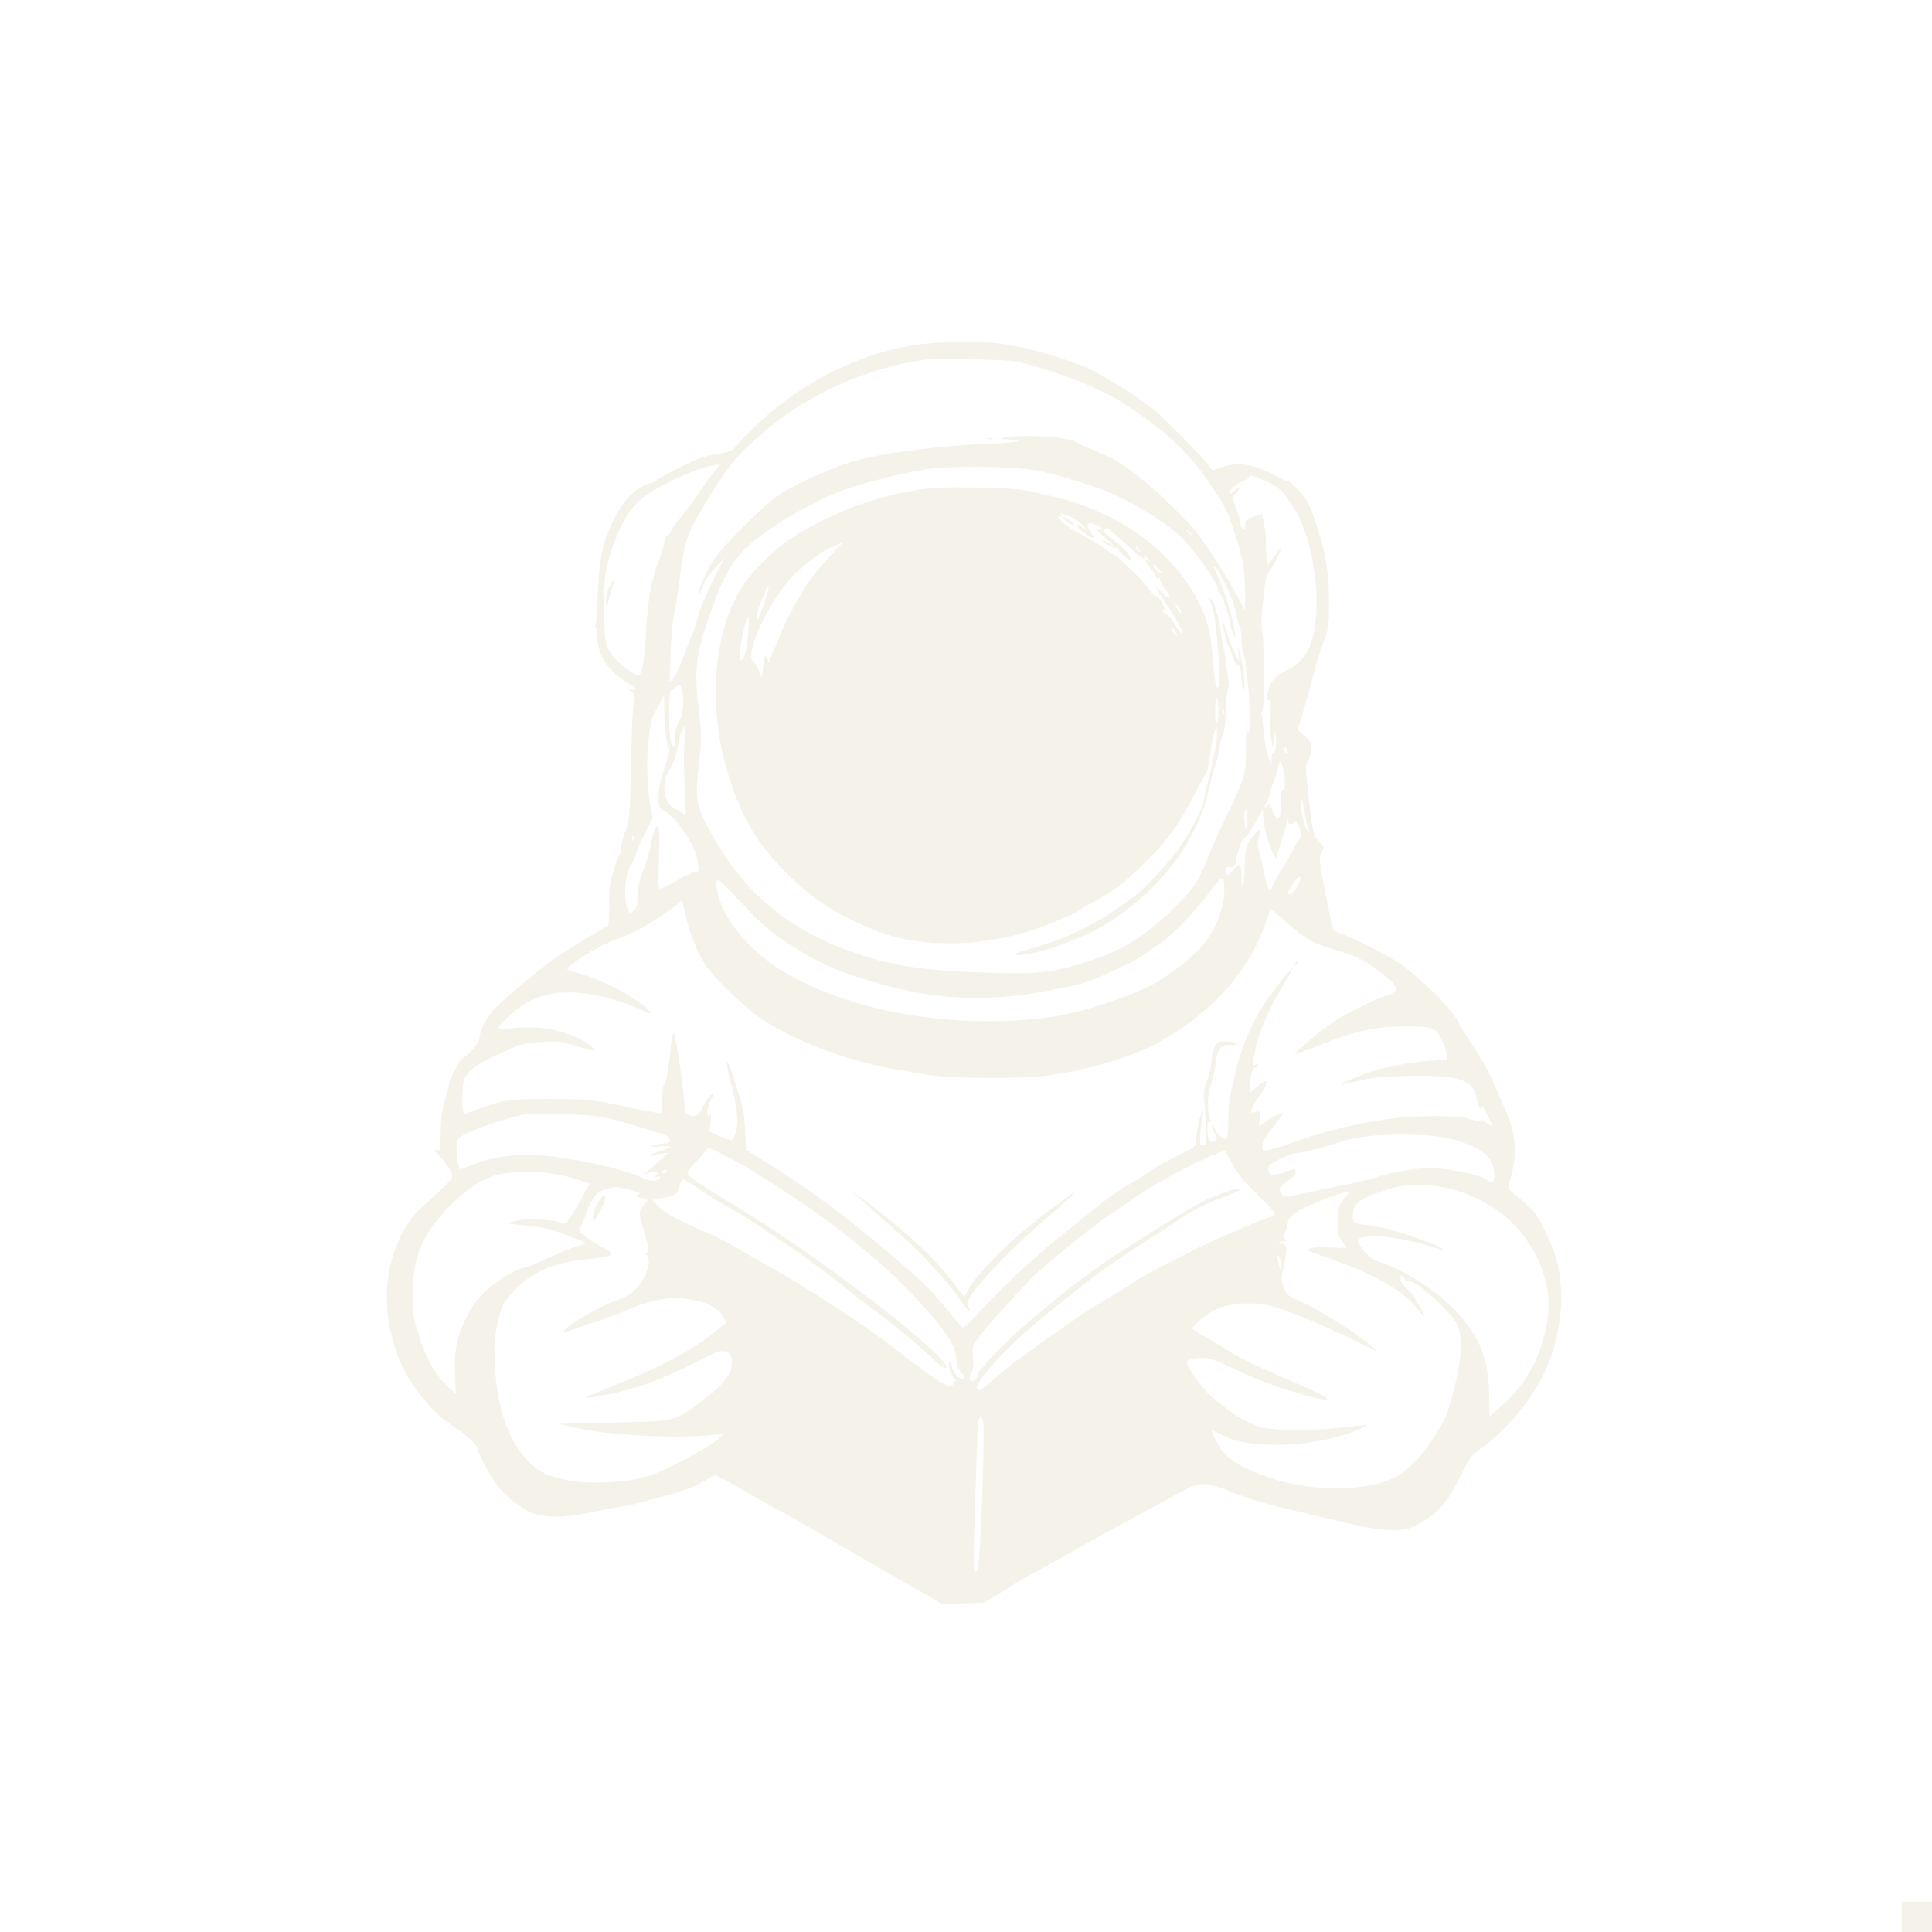
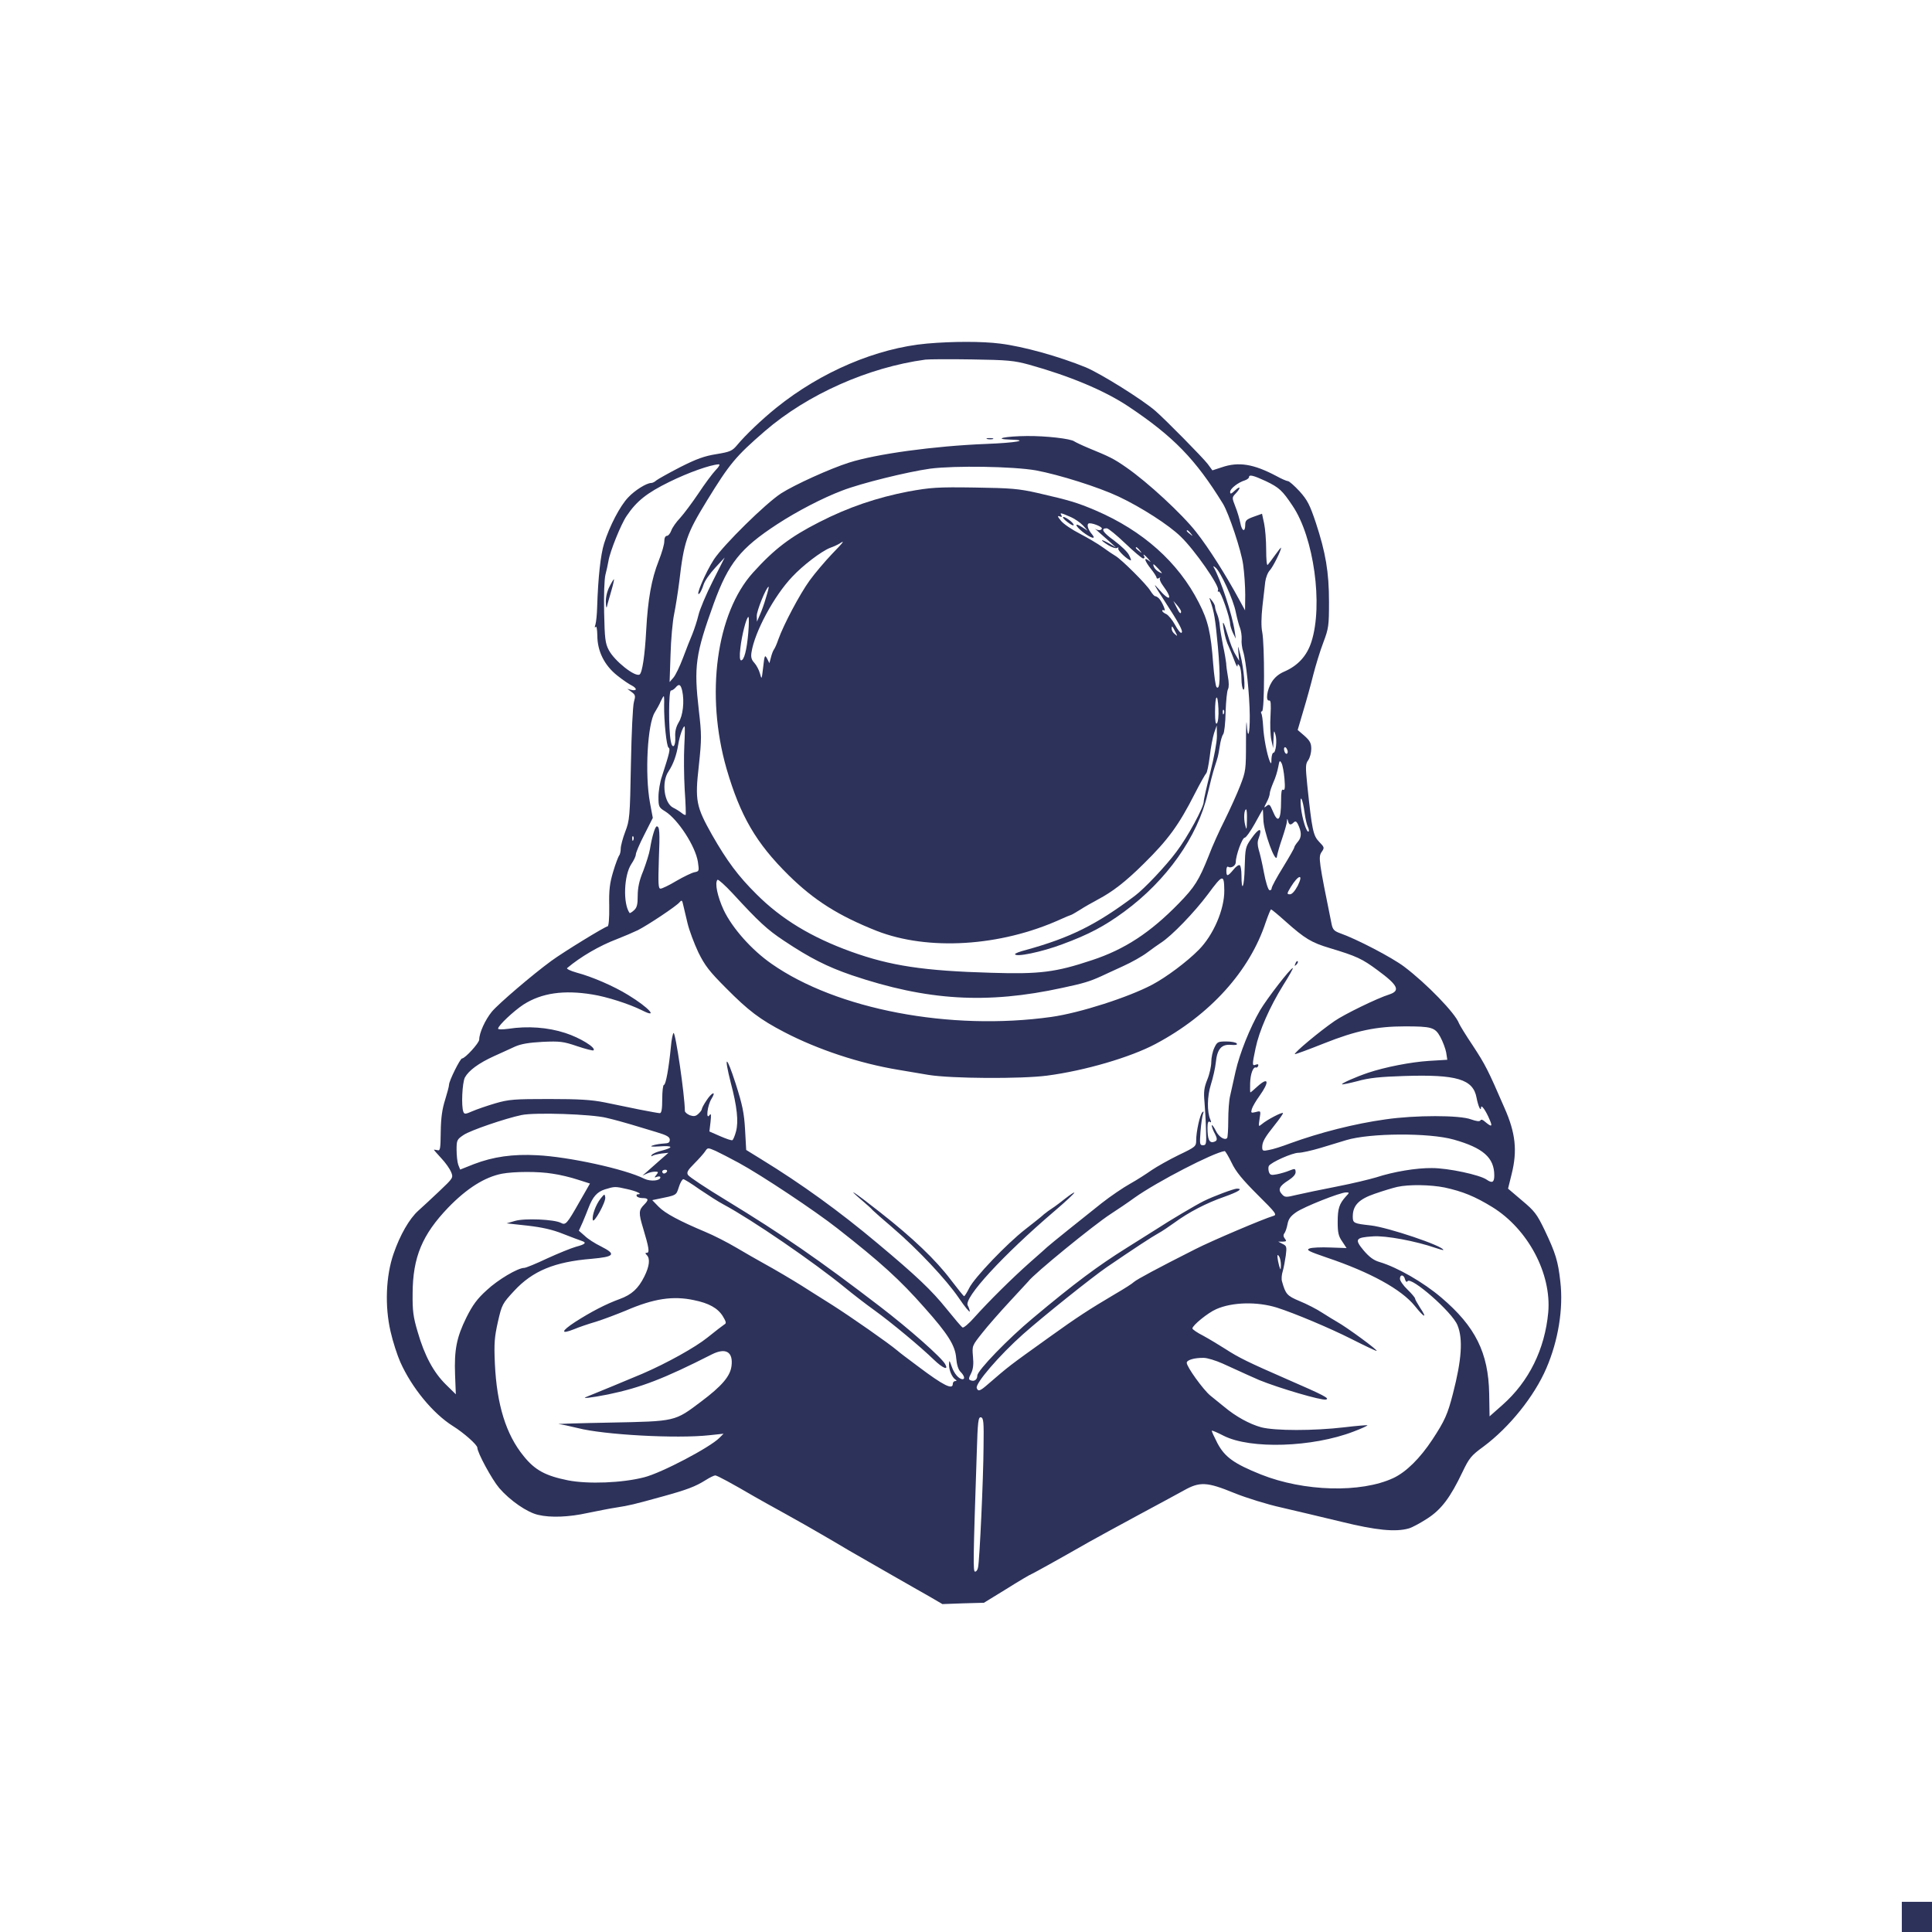
<svg xmlns="http://www.w3.org/2000/svg" version="1.0" width="1024pt" height="1024pt" viewBox="0 0 1024 1024" preserveAspectRatio="xMidYMid meet">
-   <g transform="translate(0,1024) scale(0.1,-0.1)" fill="#F4F2E9" stroke="none">
+   <g transform="translate(0,1024) scale(0.1,-0.1)" fill="#2D325B" stroke="none">
    <path d="M4913 8419 c-266 -24 -561 -149 -798 -340 -77 -62 -164 -145 -208 -198 -26 -31 -37 -36 -110 -48 -63 -10 -105 -25 -192 -69 -60 -31 -117 -63 -126 -70 -8 -8 -21 -14 -28 -14 -24 0 -87 -39 -122 -77 -43 -45 -98 -151 -127 -243 -19 -61 -32 -181 -37 -339 -1 -36 -5 -77 -9 -91 -5 -14 -4 -20 1 -13 5 7 8 -11 9 -45 0 -83 37 -158 105 -212 30 -24 64 -47 77 -53 12 -6 22 -15 22 -20 0 -5 -10 -7 -22 -4 l-23 6 23 -17 c20 -15 21 -21 12 -52 -6 -19 -13 -168 -16 -330 -5 -281 -7 -298 -30 -358 -13 -34 -24 -75 -24 -90 0 -15 -4 -32 -9 -37 -4 -6 -19 -44 -31 -85 -18 -60 -23 -96 -21 -182 1 -69 -3 -108 -9 -108 -12 0 -234 -136 -298 -183 -100 -73 -281 -228 -315 -269 -36 -44 -67 -113 -67 -148 0 -18 -75 -100 -91 -100 -10 0 -69 -119 -69 -139 0 -9 -10 -45 -21 -81 -15 -47 -22 -94 -23 -168 -1 -93 -3 -103 -18 -98 -10 2 -18 3 -18 2 0 -2 18 -22 39 -45 22 -23 45 -56 52 -73 12 -30 12 -31 -63 -102 -41 -39 -91 -85 -111 -103 -47 -42 -97 -129 -131 -228 -41 -118 -47 -278 -16 -412 12 -54 36 -127 52 -163 61 -136 173 -272 278 -338 58 -36 130 -100 130 -115 0 -26 77 -168 116 -214 57 -66 148 -129 206 -142 66 -16 164 -12 263 10 50 10 118 24 153 29 69 11 87 15 246 59 127 35 172 52 226 86 22 14 45 25 51 25 10 0 89 -43 209 -113 19 -11 94 -53 165 -92 72 -40 155 -87 185 -105 30 -17 98 -57 150 -88 52 -30 156 -90 230 -132 74 -42 164 -94 200 -114 l65 -38 110 4 110 3 119 73 c65 41 126 77 135 80 15 7 133 72 301 168 41 23 158 87 260 142 102 55 212 114 244 132 85 48 123 46 267 -13 64 -26 177 -61 250 -77 74 -17 216 -51 316 -75 187 -46 289 -56 360 -36 18 5 62 29 99 53 74 48 121 111 185 245 36 75 46 88 112 136 137 102 269 266 333 415 63 146 91 316 74 460 -12 108 -25 150 -83 272 -41 85 -53 101 -120 157 l-74 63 19 77 c31 124 21 218 -38 351 -88 203 -101 228 -167 329 -37 55 -70 109 -74 119 -19 53 -171 210 -290 300 -66 50 -255 148 -341 178 -30 11 -38 19 -44 47 -68 335 -71 356 -54 382 17 24 16 26 -12 55 -32 33 -38 62 -63 299 -10 99 -10 114 5 134 9 13 16 40 16 60 0 30 -7 43 -36 69 l-36 31 30 102 c17 56 41 143 53 192 13 50 36 126 53 170 28 74 30 89 30 215 0 159 -18 262 -70 420 -32 95 -44 119 -86 166 -28 30 -55 54 -62 54 -6 0 -34 12 -61 27 -121 64 -200 77 -290 46 l-49 -16 -25 34 c-27 35 -222 233 -277 281 -69 60 -290 198 -369 231 -142 58 -332 111 -455 126 -95 12 -250 12 -387 0z m542 -112 c215 -60 397 -136 524 -220 240 -160 357 -280 503 -517 31 -51 97 -248 107 -323 6 -43 11 -115 11 -160 l-1 -82 -30 55 c-72 133 -164 278 -229 360 -74 95 -258 265 -371 343 -66 46 -87 56 -199 102 -36 15 -69 31 -75 35 -18 15 -153 30 -252 29 -115 -1 -185 -16 -88 -19 107 -3 29 -17 -130 -23 -275 -11 -580 -53 -725 -99 -101 -32 -288 -117 -360 -163 -83 -54 -304 -272 -356 -350 -45 -69 -104 -208 -76 -180 5 6 15 26 21 46 6 20 34 60 62 90 l50 54 -63 -125 c-35 -69 -69 -150 -76 -180 -7 -30 -22 -75 -32 -100 -11 -25 -33 -82 -50 -127 -17 -45 -40 -93 -51 -105 l-20 -23 5 145 c2 80 11 177 19 215 8 39 20 115 27 170 25 215 39 255 146 430 121 197 152 235 308 370 226 195 548 338 851 379 17 2 127 3 245 1 193 -3 224 -6 305 -28z m-1662 -559 c-17 -18 -58 -73 -91 -123 -33 -49 -77 -108 -97 -130 -21 -22 -42 -52 -47 -67 -6 -16 -16 -28 -23 -28 -8 0 -14 -11 -14 -27 1 -16 -13 -63 -30 -106 -38 -96 -57 -203 -66 -367 -7 -134 -21 -226 -35 -235 -24 -15 -133 72 -163 129 -19 36 -22 60 -25 200 -2 95 1 175 7 200 6 23 13 55 16 73 8 50 66 194 96 238 53 79 107 122 227 181 102 50 215 90 261 93 9 1 3 -12 -16 -31z m1697 -1 c124 -23 333 -89 439 -139 119 -56 267 -151 329 -212 74 -71 206 -261 198 -283 -3 -8 -2 -11 4 -8 9 5 60 -139 60 -173 1 -9 7 -30 15 -47 l15 -30 -6 40 c-13 88 -74 273 -112 340 -3 6 1 4 10 -3 27 -21 96 -172 108 -237 7 -33 17 -71 23 -85 5 -14 9 -40 8 -58 -2 -17 2 -47 8 -65 15 -47 34 -228 35 -339 1 -103 -11 -135 -16 -45 -2 28 -4 -15 -4 -98 0 -144 -1 -153 -31 -230 -17 -44 -54 -125 -81 -180 -28 -55 -67 -141 -86 -192 -51 -128 -74 -165 -158 -251 -151 -155 -287 -244 -460 -301 -192 -64 -276 -75 -533 -67 -358 10 -536 37 -744 112 -210 76 -369 172 -501 304 -98 97 -157 177 -236 315 -85 151 -91 182 -70 367 15 142 15 163 0 293 -27 234 -18 297 79 566 78 214 141 293 337 421 106 69 241 139 344 178 101 39 345 99 466 116 132 17 439 12 560 -9z m1219 -57 c71 -34 88 -50 142 -131 113 -167 162 -526 100 -720 -24 -75 -71 -127 -145 -159 -28 -12 -51 -31 -66 -56 -25 -40 -33 -101 -13 -97 9 2 10 -20 7 -80 -3 -45 -1 -102 4 -127 l10 -45 2 50 c1 44 3 47 10 22 10 -32 2 -97 -11 -97 -5 0 -9 -15 -10 -32 0 -27 -2 -29 -9 -13 -15 38 -32 125 -35 185 -2 32 -6 64 -10 69 -3 6 -1 11 4 11 14 0 14 355 1 420 -6 28 -5 79 1 135 6 50 12 108 15 131 3 23 14 51 25 62 17 19 59 103 59 119 0 3 -14 -14 -31 -38 -17 -24 -35 -48 -40 -53 -5 -5 -8 30 -8 80 0 49 -5 112 -11 140 l-11 51 -45 -16 c-38 -14 -44 -20 -44 -43 0 -41 -18 -34 -26 10 -4 20 -15 59 -26 86 -19 49 -19 49 2 71 29 31 25 43 -5 15 -20 -19 -25 -20 -25 -7 0 17 42 50 78 61 12 4 22 12 22 17 0 15 22 10 89 -21z m-398 -277 c13 -16 12 -17 -3 -4 -10 7 -18 15 -18 17 0 8 8 3 21 -13z m-2695 -835 c12 -55 4 -131 -19 -167 -14 -24 -20 -48 -18 -77 3 -52 -16 -68 -24 -21 -12 63 -11 267 1 267 6 0 17 7 24 15 19 23 28 18 36 -17z m-96 -75 c-1 -88 13 -218 23 -225 11 -7 7 -24 -34 -151 -11 -31 -19 -81 -19 -111 0 -51 2 -56 35 -76 68 -42 161 -185 174 -268 7 -49 7 -50 -18 -55 -15 -3 -58 -24 -96 -46 -38 -23 -76 -41 -84 -41 -12 0 -13 25 -9 153 6 149 4 177 -11 177 -9 0 -26 -57 -36 -120 -4 -25 -21 -77 -36 -117 -21 -50 -29 -89 -29 -131 0 -46 -4 -63 -20 -77 -11 -10 -21 -16 -23 -14 -36 50 -30 200 9 259 13 19 24 42 24 51 0 9 20 57 45 105 l45 89 -15 80 c-28 153 -13 420 26 480 10 17 25 42 31 58 7 15 14 27 16 27 2 0 3 -21 2 -47z m107 -215 c-3 -57 -2 -161 2 -233 5 -71 7 -132 5 -134 -2 -2 -12 2 -21 10 -10 8 -30 21 -45 28 -48 24 -63 136 -25 192 26 39 43 87 52 144 7 44 25 95 33 95 3 0 2 -46 -1 -102z m3196 -23 c4 -8 2 -17 -2 -20 -5 -2 -11 4 -14 15 -6 23 8 27 16 5z m-15 -153 c4 -47 2 -63 -7 -58 -8 5 -11 -11 -11 -58 0 -104 -16 -124 -44 -55 -15 36 -19 39 -33 27 -15 -12 -15 -10 0 19 10 18 17 39 17 48 0 8 9 34 19 58 11 23 22 60 26 82 6 34 8 37 17 21 6 -10 13 -48 16 -84z m107 -182 c4 -30 12 -63 17 -73 5 -10 7 -21 4 -24 -10 -10 -35 69 -41 130 -7 75 9 49 20 -33z m-306 -37 c-1 -54 -2 -56 -10 -23 -8 33 -5 80 6 80 3 0 5 -26 4 -57z m87 5 c0 -62 66 -242 72 -198 2 14 14 57 28 97 13 39 25 80 25 90 1 16 2 16 6 1 5 -21 14 -23 30 -7 8 8 14 6 21 -7 21 -42 22 -71 2 -94 -11 -13 -20 -27 -20 -31 0 -5 -27 -52 -60 -106 -33 -53 -60 -103 -60 -111 0 -7 -5 -12 -12 -10 -7 3 -20 45 -29 94 -9 49 -22 104 -28 122 -6 22 -7 42 0 58 22 60 3 59 -39 -1 -31 -44 -32 -50 -35 -154 -2 -104 -17 -137 -17 -39 0 26 -4 49 -9 52 -5 4 -21 -7 -34 -24 -31 -37 -37 -37 -37 -4 0 14 4 23 9 20 16 -10 41 5 41 25 0 35 34 129 47 129 7 0 31 34 54 75 22 41 42 75 42 75 1 0 2 -24 3 -52z m-3339 -110 c-3 -8 -6 -5 -6 6 -1 11 2 17 5 13 3 -3 4 -12 1 -19z m3132 -268 c1 -100 -58 -237 -136 -315 -61 -62 -172 -145 -246 -184 -124 -66 -384 -150 -535 -171 -536 -75 -1138 40 -1483 282 -105 73 -207 188 -253 284 -33 71 -49 145 -33 161 4 3 40 -29 80 -72 139 -151 183 -192 272 -251 138 -92 229 -138 360 -183 400 -135 716 -154 1115 -67 113 24 145 34 205 61 16 8 68 31 115 53 47 21 105 54 130 73 25 19 58 42 73 52 58 37 178 162 249 257 79 107 86 109 87 20z m389 25 c-15 -28 -30 -45 -41 -45 -17 0 -17 3 4 38 41 67 70 73 37 7z m-3234 -198 c9 -38 35 -107 57 -154 35 -71 59 -102 148 -191 117 -118 178 -165 309 -233 177 -92 397 -165 602 -199 36 -6 108 -18 160 -27 120 -20 494 -22 630 -4 199 26 442 97 575 168 288 153 499 386 584 646 13 37 25 67 28 67 3 0 38 -29 77 -64 102 -91 137 -112 234 -141 143 -43 172 -57 253 -117 109 -80 123 -109 62 -129 -64 -20 -240 -106 -290 -141 -80 -55 -216 -169 -210 -175 2 -2 72 24 155 57 168 67 278 90 427 90 143 0 161 -5 189 -56 13 -24 27 -61 31 -82 l6 -39 -98 -6 c-95 -6 -233 -33 -322 -63 -65 -22 -142 -56 -138 -61 3 -2 40 6 83 17 60 17 120 23 247 27 278 9 365 -17 383 -115 8 -43 23 -77 24 -52 0 19 26 -17 46 -66 16 -37 10 -39 -28 -7 -10 9 -18 11 -22 4 -4 -6 -21 -4 -49 6 -60 23 -296 23 -454 0 -165 -23 -348 -70 -505 -127 -42 -16 -92 -32 -112 -35 -32 -7 -36 -5 -36 15 0 28 14 52 66 117 24 30 44 58 44 63 0 9 -84 -34 -113 -59 -17 -14 -17 -13 -11 29 7 43 7 43 -20 36 -25 -6 -27 -5 -21 16 4 13 22 44 41 70 54 76 48 103 -12 49 -18 -17 -35 -31 -37 -31 -1 0 -2 22 -1 48 1 49 16 90 31 84 4 -2 9 2 12 9 2 8 -2 10 -13 6 -20 -8 -20 -2 -1 88 19 91 74 217 146 333 32 50 55 92 51 91 -13 -1 -136 -161 -173 -223 -55 -95 -108 -228 -130 -324 -11 -48 -24 -106 -29 -130 -6 -23 -10 -82 -10 -130 0 -49 -3 -91 -6 -94 -13 -14 -45 7 -60 39 -9 18 -19 32 -21 29 -2 -2 3 -18 11 -35 21 -39 20 -48 -3 -54 -22 -5 -31 16 -31 76 0 27 4 36 12 31 8 -5 9 -2 3 12 -18 41 -17 123 3 186 11 35 23 87 26 116 7 72 30 98 80 94 25 -2 36 0 31 7 -3 6 -28 11 -54 11 -46 0 -50 -2 -65 -34 -9 -19 -16 -52 -16 -75 0 -22 -9 -64 -21 -93 -17 -42 -20 -66 -15 -118 3 -36 7 -102 8 -148 3 -75 1 -82 -16 -82 -17 0 -18 6 -13 73 3 39 9 81 13 92 5 14 4 17 -3 10 -13 -12 -33 -103 -33 -149 0 -32 -3 -35 -93 -78 -51 -25 -115 -61 -143 -80 -27 -19 -78 -52 -114 -72 -36 -20 -104 -66 -151 -103 -85 -67 -279 -223 -289 -233 -3 -3 -43 -39 -90 -80 -96 -85 -220 -208 -297 -294 -28 -32 -56 -55 -61 -52 -6 3 -44 48 -86 100 -78 97 -159 174 -366 347 -200 168 -402 314 -614 444 l-81 50 -6 108 c-5 89 -14 131 -50 244 -49 152 -64 156 -26 5 34 -128 42 -207 28 -259 -6 -23 -15 -44 -19 -46 -4 -3 -33 7 -65 21 l-57 25 6 51 c4 37 3 47 -5 36 -21 -30 -12 51 10 86 28 45 1 35 -28 -11 -13 -19 -23 -39 -23 -43 0 -5 -8 -16 -19 -26 -14 -13 -24 -14 -45 -7 -14 6 -26 16 -26 23 -1 87 -50 419 -60 413 -4 -3 -11 -35 -14 -72 -11 -113 -27 -203 -37 -203 -5 0 -9 -34 -9 -75 0 -55 -4 -75 -13 -75 -7 0 -55 9 -107 19 -52 11 -135 28 -185 38 -70 14 -136 18 -295 18 -184 0 -213 -2 -285 -23 -44 -13 -99 -32 -122 -42 -36 -16 -42 -16 -47 -3 -12 30 -6 154 8 182 20 37 73 76 154 113 37 17 87 39 112 51 32 14 73 21 146 25 91 4 110 2 183 -23 45 -15 84 -25 87 -22 14 14 -72 67 -150 92 -92 30 -199 38 -303 22 -31 -4 -53 -4 -53 1 0 16 82 93 135 128 96 61 213 78 365 53 76 -12 195 -50 263 -84 90 -46 37 14 -73 81 -76 47 -191 97 -274 119 -32 9 -55 20 -50 24 71 60 172 119 265 154 36 14 85 35 110 47 55 28 205 128 221 148 11 13 14 11 19 -14 4 -16 14 -60 23 -97z m-429 -1032 c39 -9 97 -25 130 -35 33 -10 93 -28 133 -40 57 -17 72 -26 72 -41 0 -15 -7 -19 -32 -20 -18 -1 -44 -5 -58 -10 -18 -6 -7 -8 38 -5 70 5 74 -6 8 -23 -25 -6 -48 -16 -52 -23 -4 -7 -3 -8 4 -4 6 4 28 9 48 12 l37 4 -47 -41 c-26 -23 -57 -50 -69 -61 l-22 -19 22 10 c12 6 32 11 44 11 19 0 20 -2 8 -17 -12 -15 -12 -16 4 -10 9 3 17 2 17 -3 0 -19 -52 -23 -84 -8 -103 52 -403 117 -569 125 -129 7 -233 -8 -335 -47 l-73 -29 -10 25 c-5 14 -9 50 -9 80 0 51 2 55 38 79 36 24 220 87 306 105 70 15 372 5 451 -15z m4490 -115 c156 -44 215 -96 215 -190 0 -37 -11 -43 -41 -22 -36 25 -203 61 -289 61 -83 1 -203 -19 -295 -49 -33 -10 -127 -33 -210 -49 -82 -16 -178 -36 -212 -44 -58 -14 -63 -14 -79 4 -22 24 -13 43 35 73 26 17 39 32 38 45 -1 18 -4 18 -32 7 -16 -7 -47 -16 -67 -20 -31 -6 -37 -4 -43 14 -3 11 -3 24 0 30 12 20 125 70 157 70 18 0 71 12 118 26 47 14 108 33 135 41 125 38 439 40 570 3z m-3790 -123 c120 -65 407 -256 525 -349 227 -178 330 -271 461 -420 124 -139 162 -200 167 -266 3 -35 11 -61 23 -73 20 -20 25 -39 11 -39 -19 0 -44 28 -57 65 -13 37 -14 38 -15 12 0 -30 16 -67 34 -79 8 -5 7 -8 -1 -8 -7 0 -13 -7 -13 -15 0 -33 -49 -9 -183 92 -54 40 -104 78 -110 84 -50 42 -245 178 -347 243 -69 43 -141 89 -160 101 -46 29 -142 86 -206 121 -29 16 -92 52 -141 81 -49 29 -122 66 -163 83 -138 58 -215 99 -249 134 l-34 35 24 5 c108 22 102 19 117 64 7 23 18 42 24 42 5 0 44 -24 86 -54 43 -29 100 -66 127 -80 151 -81 478 -305 644 -441 40 -33 110 -87 156 -120 90 -65 244 -193 315 -262 48 -46 79 -58 60 -24 -17 34 -194 190 -347 307 -321 246 -512 378 -817 564 -104 63 -194 123 -199 132 -9 13 -3 25 32 60 24 24 50 53 58 65 14 21 14 21 56 3 23 -11 78 -39 122 -63z m2613 0 c22 -47 58 -90 137 -169 99 -98 105 -107 83 -113 -49 -14 -327 -132 -413 -176 -204 -103 -309 -160 -324 -173 -9 -9 -53 -37 -98 -63 -142 -84 -205 -125 -351 -230 -219 -157 -210 -150 -326 -250 -41 -36 -52 -40 -59 -20 -9 24 120 174 246 286 112 99 365 301 442 354 142 97 241 162 274 180 19 10 57 36 85 56 76 56 171 105 263 137 76 27 104 44 69 44 -16 0 -126 -41 -176 -66 -41 -20 -184 -105 -251 -149 -26 -16 -97 -61 -159 -100 -150 -94 -273 -185 -495 -371 -130 -108 -295 -278 -295 -305 0 -21 -16 -33 -35 -25 -12 4 -12 10 2 37 11 22 14 48 10 89 -5 57 -5 57 49 125 29 37 95 112 146 167 51 55 95 103 98 106 29 40 348 300 436 357 34 22 92 61 129 88 117 83 416 238 476 246 3 1 20 -27 37 -62z m-2993 -47 c-3 -5 -10 -10 -16 -10 -5 0 -9 5 -9 10 0 6 7 10 16 10 8 0 12 -4 9 -10z m-605 -11 c36 -5 95 -19 131 -31 l66 -21 -55 -96 c-68 -120 -74 -126 -100 -112 -35 18 -191 25 -242 10 l-45 -13 110 -12 c78 -9 133 -21 190 -44 44 -17 88 -34 98 -37 28 -9 20 -18 -30 -31 -25 -7 -94 -35 -153 -62 -59 -28 -113 -50 -121 -50 -34 0 -139 -62 -199 -118 -51 -46 -75 -79 -108 -145 -52 -105 -65 -172 -60 -304 l4 -103 -53 52 c-65 64 -113 153 -149 278 -24 80 -28 113 -27 205 1 192 51 311 189 455 99 102 193 161 284 179 64 12 194 13 270 0z m4727 -73 c96 -21 160 -47 253 -104 189 -117 314 -353 296 -558 -18 -195 -102 -366 -242 -490 l-69 -61 -2 120 c-4 217 -73 356 -253 509 -96 82 -234 161 -328 189 -31 9 -54 26 -84 61 -50 60 -44 69 49 75 68 5 227 -25 331 -61 23 -8 42 -13 42 -11 0 21 -294 120 -385 130 -90 10 -95 12 -95 47 0 59 32 92 117 121 43 15 96 31 118 36 62 14 177 12 252 -3z m-4335 -8 c51 -11 87 -28 59 -28 -7 0 -9 -4 -6 -10 3 -5 16 -10 29 -10 34 0 36 -9 10 -35 -29 -29 -30 -44 -5 -126 30 -100 35 -129 20 -129 -10 0 -10 -3 -1 -12 19 -19 14 -60 -13 -114 -32 -64 -67 -96 -130 -119 -72 -26 -153 -68 -237 -122 -75 -49 -78 -67 -5 -38 23 10 76 28 117 40 41 13 112 40 158 59 146 63 248 79 360 55 79 -16 126 -42 153 -85 18 -30 20 -38 8 -44 -8 -5 -48 -36 -89 -69 -63 -51 -213 -135 -345 -192 -47 -20 -281 -117 -295 -122 -34 -12 21 -6 112 12 174 36 298 84 550 212 75 38 115 14 105 -62 -7 -54 -52 -106 -160 -187 -142 -107 -133 -105 -482 -112 -165 -3 -288 -7 -274 -8 14 -1 60 -11 101 -21 139 -36 525 -57 698 -38 l75 8 -22 -22 c-49 -50 -307 -186 -399 -209 -116 -30 -297 -37 -404 -16 -119 24 -175 54 -235 129 -93 114 -142 272 -152 489 -5 109 -2 141 16 222 21 92 24 97 86 164 98 106 214 154 410 170 123 11 133 24 50 66 -31 15 -70 40 -86 56 l-31 27 20 44 c10 24 25 60 32 79 22 57 45 83 86 96 52 16 54 16 116 2z m3811 -40 c-35 -39 -43 -64 -43 -135 0 -55 4 -75 24 -103 l23 -35 -86 3 c-47 2 -97 0 -110 -5 -20 -8 -6 -15 90 -48 232 -78 397 -169 468 -257 51 -64 68 -69 27 -8 -14 22 -26 43 -26 48 0 4 -18 26 -40 47 -22 21 -40 47 -40 57 0 25 21 23 27 -3 4 -12 8 -16 13 -10 17 29 238 -164 265 -233 30 -73 22 -184 -24 -362 -28 -110 -44 -145 -109 -244 -66 -100 -139 -172 -207 -204 -172 -80 -474 -72 -702 19 -142 57 -191 92 -230 165 -18 35 -32 65 -30 67 2 2 30 -10 63 -27 142 -72 471 -61 687 22 43 16 77 32 75 34 -2 1 -58 -3 -123 -11 -163 -19 -365 -19 -440 0 -62 17 -135 57 -197 109 -21 17 -54 44 -74 60 -37 31 -124 151 -124 173 0 15 42 27 90 26 19 0 64 -14 100 -30 138 -63 156 -71 195 -88 106 -43 327 -108 352 -103 24 5 -8 22 -206 108 -206 90 -255 114 -326 160 -33 21 -86 53 -117 70 -32 16 -58 34 -58 39 0 16 82 83 126 102 85 38 218 41 323 8 91 -29 277 -107 392 -165 69 -35 130 -64 135 -64 13 0 -157 125 -211 155 -11 6 -45 27 -75 46 -30 20 -85 48 -122 63 -67 28 -74 37 -93 104 -4 12 -2 37 4 55 5 17 12 55 16 83 6 46 4 51 -17 61 l-23 12 24 0 c20 1 21 3 11 16 -8 10 -9 19 -3 28 6 6 13 28 17 48 5 28 16 43 46 64 42 29 231 104 264 105 19 0 19 -1 -1 -22z m-344 -363 c-1 -29 -1 -29 -9 -5 -4 14 -8 34 -9 45 -1 16 1 17 9 5 5 -8 9 -28 9 -45z m-1576 -965 c-1 -168 -21 -601 -29 -637 -2 -13 -9 -23 -16 -23 -11 0 -10 62 9 628 5 169 8 192 22 190 14 -3 16 -24 14 -158z" />
    <path d="M5233 7913 c9 -2 23 -2 30 0 6 3 -1 5 -18 5 -16 0 -22 -2 -12 -5z" />
    <path d="M3230 7130 c-12 -23 -20 -57 -19 -82 1 -24 3 -34 6 -23 2 11 13 48 23 83 10 34 16 62 14 62 -2 0 -13 -18 -24 -40z" />
    <path d="M4815 7635 c-166 -32 -318 -83 -474 -163 -153 -78 -237 -142 -349 -266 -196 -216 -254 -648 -141 -1041 73 -250 156 -393 328 -563 136 -134 264 -215 468 -296 272 -106 654 -83 971 60 29 13 55 24 57 24 3 0 24 12 48 27 23 15 67 40 97 56 79 42 146 94 242 189 130 128 186 205 270 370 29 57 57 106 61 109 5 4 13 44 19 90 5 46 16 102 23 124 l14 40 1 -56 c0 -32 -15 -112 -35 -192 -19 -75 -35 -145 -35 -156 0 -30 -85 -187 -145 -266 -55 -74 -169 -195 -220 -233 -205 -154 -342 -222 -577 -287 -32 -8 -58 -18 -58 -22 0 -18 141 11 250 52 141 52 224 96 330 174 223 164 388 397 440 621 12 52 29 118 38 145 19 60 17 49 27 110 4 28 12 56 18 63 6 7 12 60 13 118 2 57 7 112 13 122 5 10 5 36 -1 67 -5 28 -9 59 -9 70 -1 11 -8 54 -17 95 -8 41 -16 89 -17 105 -1 17 -7 43 -13 58 -7 16 -12 34 -12 41 0 7 -7 21 -16 32 -15 19 -16 19 -9 -1 21 -60 26 -94 40 -242 14 -157 12 -234 -7 -215 -5 5 -13 61 -18 124 -12 165 -27 229 -76 324 -109 214 -296 381 -548 489 -99 42 -137 53 -306 92 -102 23 -140 26 -335 29 -198 3 -233 0 -350 -21z m857 -134 c24 -10 54 -31 68 -46 l25 -28 -28 18 c-43 28 -42 11 1 -24 44 -34 75 -43 50 -13 -20 23 -29 50 -19 57 12 7 71 -15 71 -26 0 -11 -22 -12 -36 -1 -5 4 6 -6 25 -23 19 -16 46 -41 60 -53 l26 -24 -37 22 c-48 27 -50 19 -3 -10 19 -12 40 -18 46 -14 7 4 9 3 6 -3 -6 -9 52 -63 67 -63 2 0 -2 13 -10 28 -7 16 -43 50 -79 77 -61 44 -73 65 -39 65 8 0 52 -36 98 -80 46 -44 89 -80 95 -80 7 0 9 5 6 10 -11 18 1 11 21 -12 15 -19 16 -20 2 -9 -28 21 -21 -2 12 -44 17 -21 30 -42 30 -47 0 -5 6 -6 13 -2 6 4 9 4 5 -1 -4 -4 3 -22 16 -39 55 -74 38 -89 -23 -18 -32 37 -26 25 28 -58 82 -126 104 -167 93 -174 -5 -3 -20 16 -34 42 -14 26 -35 51 -46 57 -12 5 -22 13 -22 18 0 4 5 5 10 2 12 -8 -10 45 -27 63 -6 6 -15 12 -20 12 -5 0 -16 13 -26 29 -19 33 -153 166 -184 184 -12 7 -42 27 -68 46 -26 19 -81 51 -121 72 -41 21 -86 51 -100 68 -19 23 -21 29 -8 24 12 -4 15 -3 10 5 -10 16 -5 15 46 -7z m-1263 -198 c-36 -38 -89 -100 -118 -140 -52 -72 -138 -234 -166 -313 -8 -24 -19 -48 -24 -54 -4 -6 -11 -24 -15 -41 l-8 -30 -12 24 c-12 22 -14 19 -21 -45 -8 -66 -8 -68 -17 -34 -5 19 -19 45 -30 57 -15 16 -19 30 -15 55 16 107 119 299 216 401 57 61 153 134 200 153 20 7 43 18 51 23 30 20 23 10 -41 -56z m1632 20 c13 -16 12 -17 -3 -4 -10 7 -18 15 -18 17 0 8 8 3 21 -13z m100 -99 c22 -25 22 -26 3 -16 -12 6 -24 18 -28 27 -8 21 -3 19 25 -11z m-2081 -151 c-9 -32 -24 -74 -33 -93 l-15 -35 -1 30 c-1 27 51 155 63 155 2 0 -4 -26 -14 -57z m2200 -74 c0 -18 -10 -8 -25 24 l-16 32 21 -24 c11 -13 20 -27 20 -32z m-2294 -114 c-8 -91 -22 -145 -38 -145 -7 0 -9 22 -4 64 7 66 32 166 43 166 3 0 3 -38 -1 -85z m2264 5 c12 -23 12 -24 -3 -11 -10 7 -17 20 -17 29 0 18 3 16 20 -18z m220 -484 c-7 -7 -10 11 -10 60 0 92 14 106 18 18 2 -38 -2 -72 -8 -78z m37 52 c-3 -8 -6 -5 -6 6 -1 11 2 17 5 13 3 -3 4 -12 1 -19z" />
    <path d="M5655 7475 c16 -13 32 -22 35 -19 7 7 -39 44 -54 44 -6 -1 2 -12 19 -25z" />
    <path d="M6485 6910 c8 -46 14 -69 31 -105 7 -16 20 -48 28 -70 8 -22 15 -33 15 -25 1 13 2 13 11 0 5 -8 10 -38 10 -67 0 -28 5 -55 10 -58 13 -8 3 111 -16 185 -14 53 -14 54 -10 11 l4 -44 -20 34 c-12 19 -29 63 -39 98 -21 72 -33 93 -24 41z" />
    <path d="M6866 5133 c-6 -14 -5 -15 5 -6 7 7 10 15 7 18 -3 3 -9 -2 -12 -12z" />
    <path d="M4567 3879 c26 -22 53 -46 58 -53 6 -6 53 -48 106 -93 132 -113 284 -274 352 -374 31 -46 57 -77 57 -70 0 7 -5 21 -11 32 -21 40 185 265 459 499 61 52 109 97 106 99 -2 2 -23 -12 -46 -30 -24 -19 -54 -42 -68 -51 -14 -9 -35 -24 -47 -34 -11 -11 -56 -46 -98 -79 -99 -77 -271 -257 -298 -312 -12 -24 -24 -43 -27 -43 -3 0 -34 39 -70 86 -79 105 -201 222 -377 360 -132 104 -186 140 -96 63z" />
    <path d="M3183 3887 c-25 -32 -46 -89 -41 -113 4 -23 70 95 66 120 -3 19 -4 19 -25 -7z" />
    <path d="M10080 80 l0 -80 80 0 80 0 0 80 0 80 -80 0 -80 0 0 -80z" />
  </g>
</svg>
